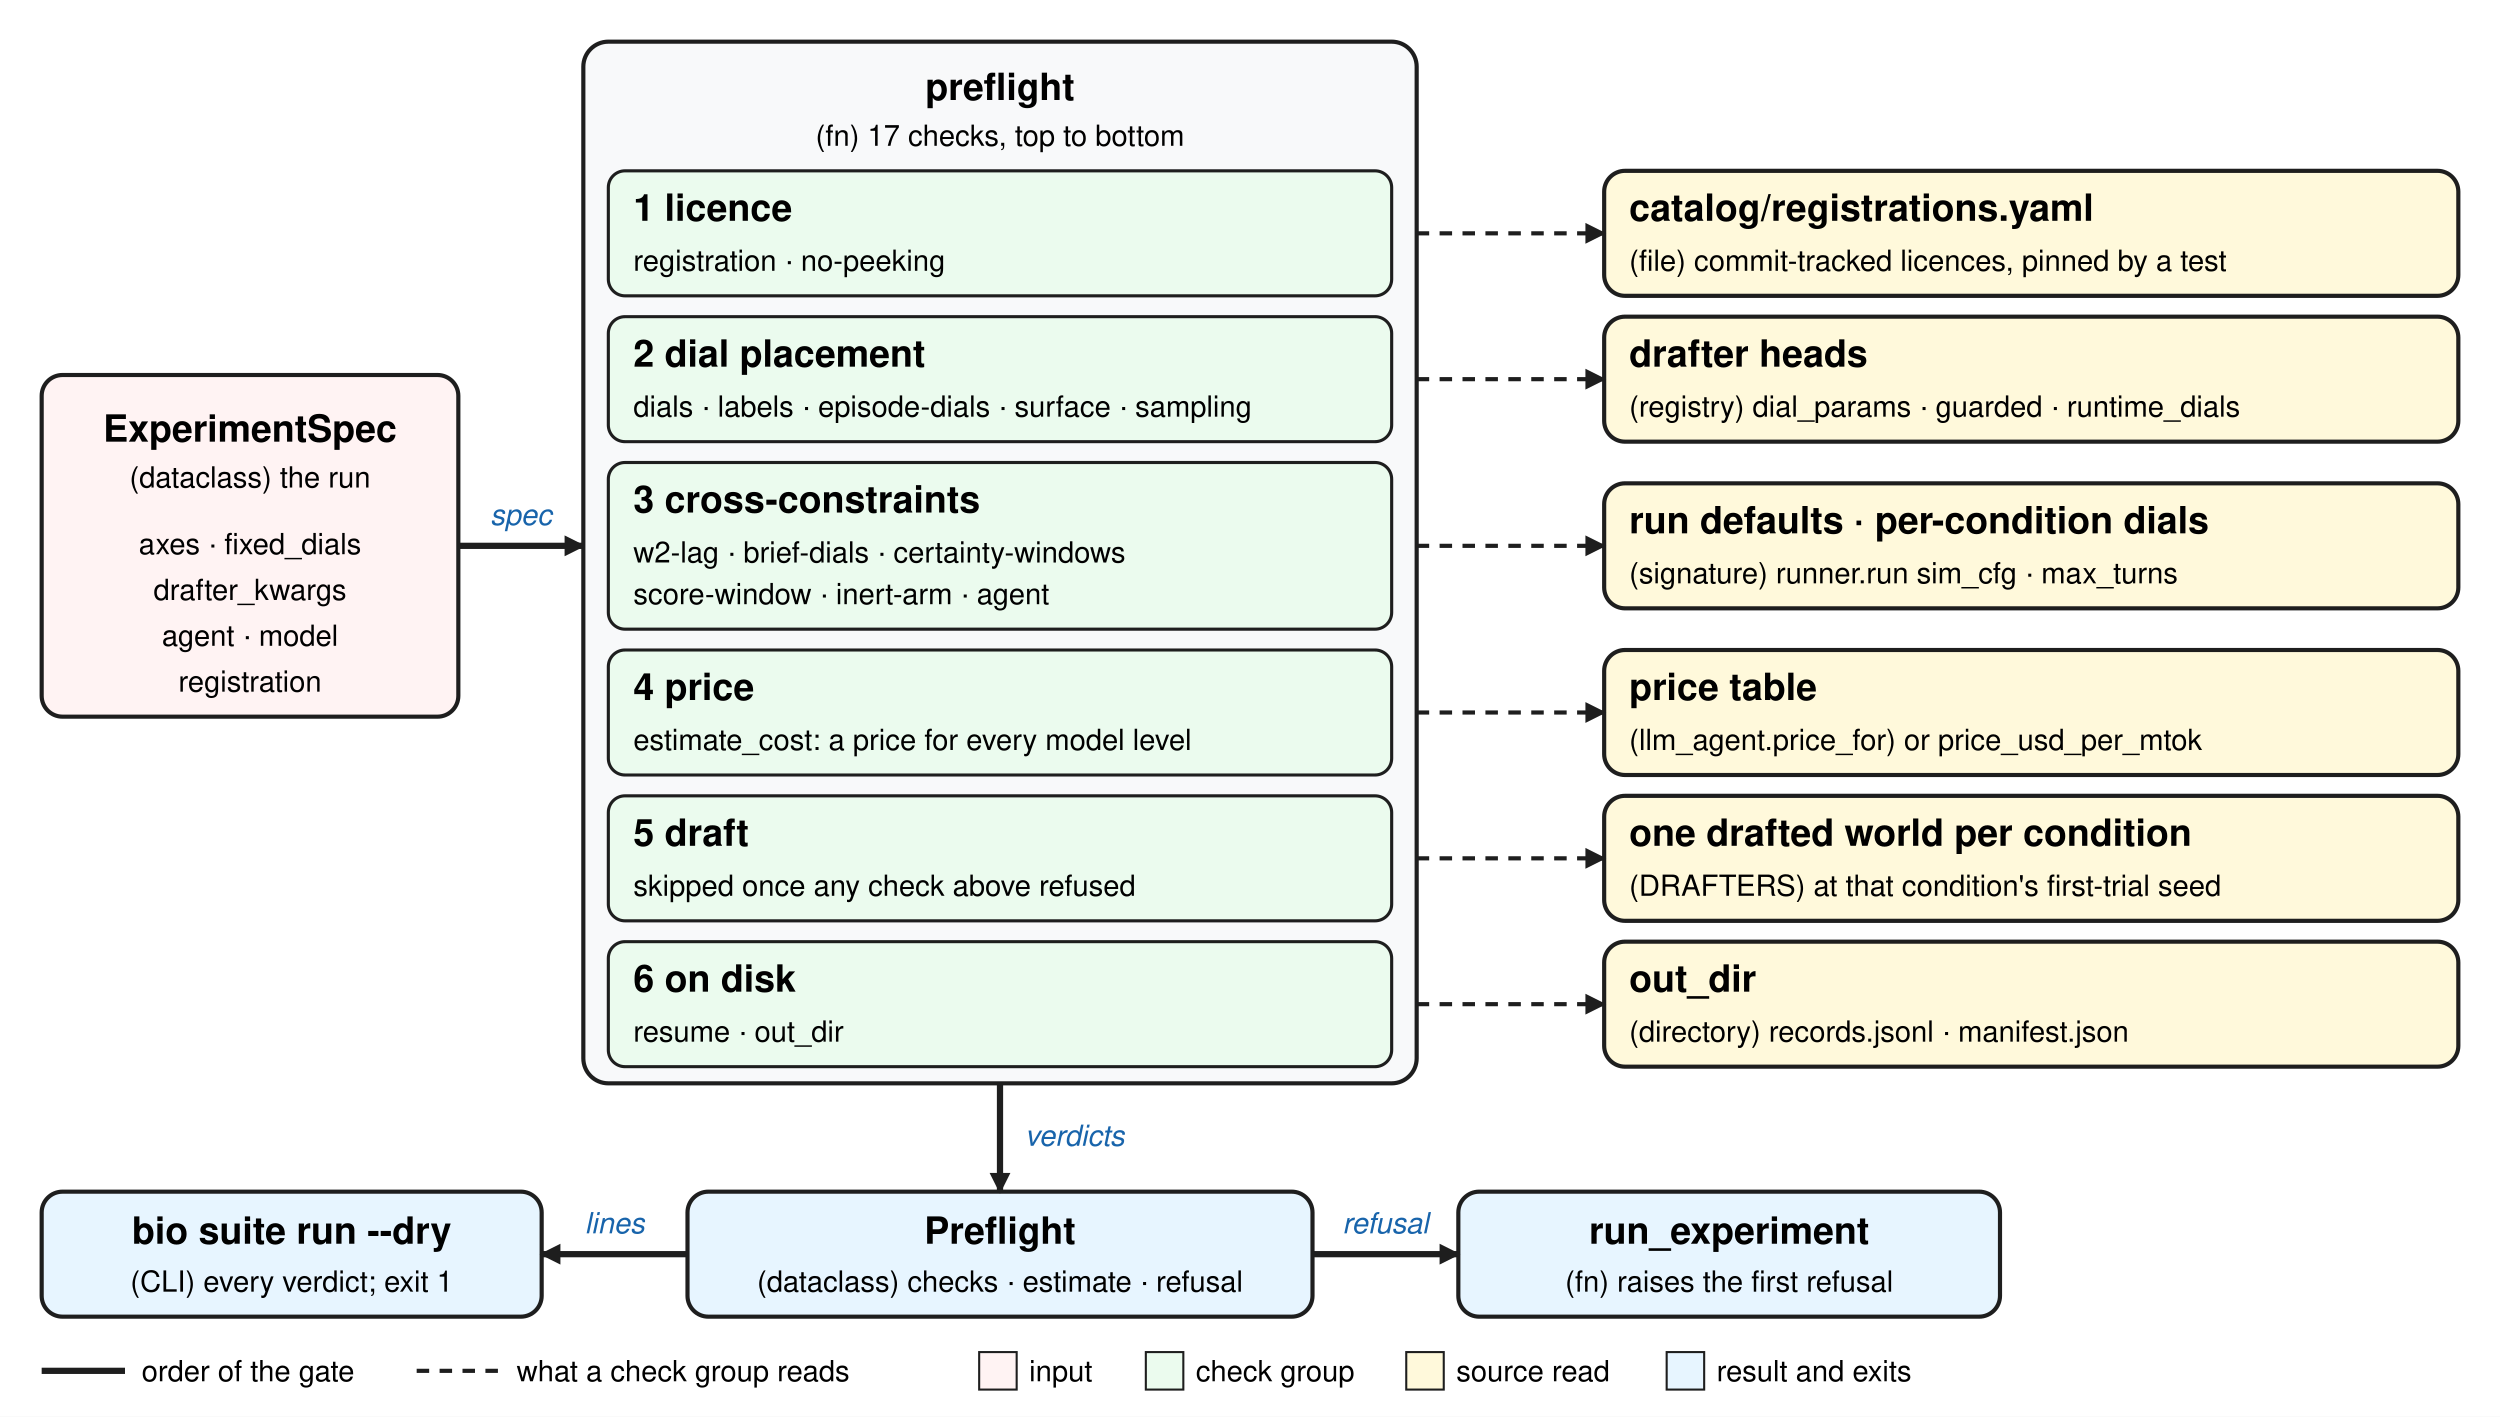
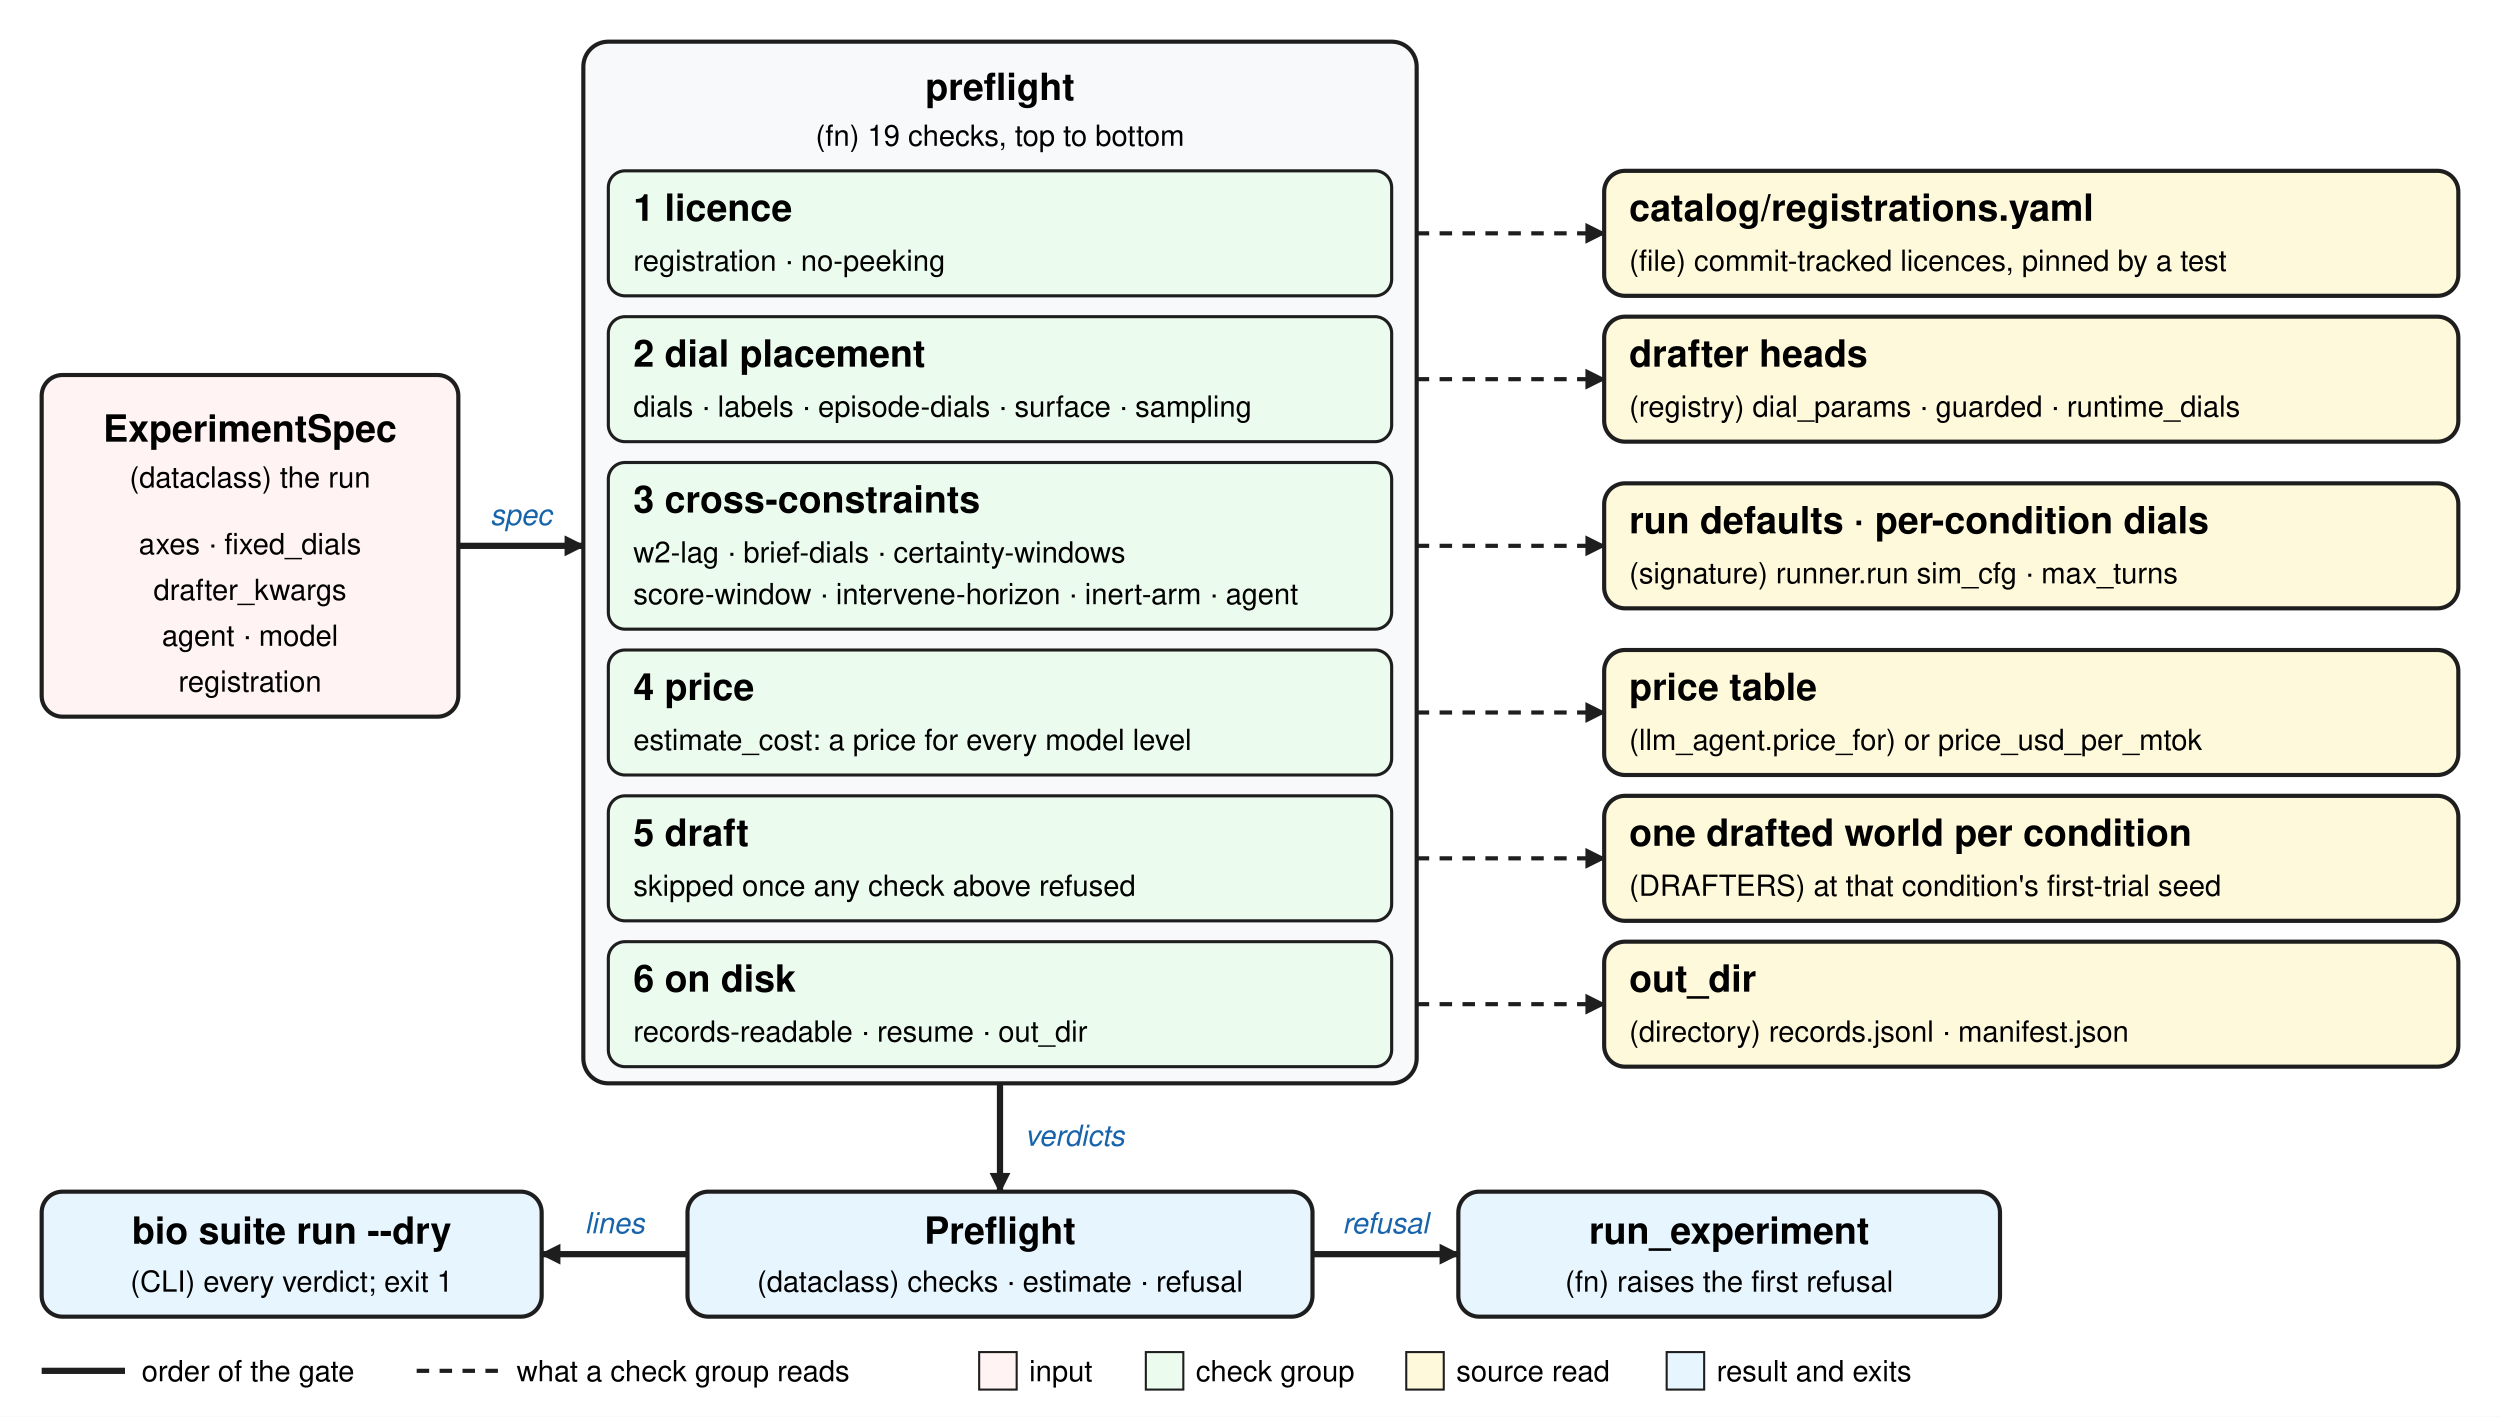
<svg xmlns="http://www.w3.org/2000/svg" width="2400" height="1360" viewBox="0 0 1200 680" font-family="Helvetica, Arial, sans-serif">
  <defs>
    <marker id="arrowhead" viewBox="0 0 10 10" refX="9" refY="5" markerUnits="userSpaceOnUse" markerWidth="10" markerHeight="10" orient="auto-start-reverse">
      <polygon id="arrowhead-shape" points="0,0 10,5 0,10" fill="#1e1e1e" />
    </marker>
  </defs>
  <rect id="bg" x="0" y="0" width="1200" height="680" fill="#ffffff" />
  <g id="n-spec">
    <rect id="n-spec-box" x="20" y="180" width="200" height="164" rx="10" fill="#fff3f3" stroke="#1e1e1e" stroke-width="2" />
    <text id="n-spec-name" x="120" y="212" font-size="18" font-weight="600" text-anchor="middle">ExperimentSpec</text>
    <text id="n-spec-kind" x="120" y="234" font-size="14" text-anchor="middle">(dataclass) the run</text>
    <text id="n-spec-f1" x="120" y="266" font-size="14" text-anchor="middle">axes · fixed_dials</text>
    <text id="n-spec-f2" x="120" y="288" font-size="14" text-anchor="middle">drafter_kwargs</text>
    <text id="n-spec-f3" x="120" y="310" font-size="14" text-anchor="middle">agent · model</text>
    <text id="n-spec-f4" x="120" y="332" font-size="14" text-anchor="middle">registration</text>
  </g>
  <line id="e-spec" x1="220" y1="262" x2="280" y2="262" stroke="#1e1e1e" stroke-width="3" marker-end="url(#arrowhead)" />
  <text id="e-spec-label" x="250" y="252" font-size="14" fill="#1864ab" font-style="italic" text-anchor="middle">spec</text>
  <g id="n-preflight">
    <rect id="n-preflight-box" x="280" y="20" width="400" height="500" rx="12" fill="#f8f9fa" stroke="#1e1e1e" stroke-width="2" />
    <text id="n-preflight-name" x="480" y="48" font-size="18" font-weight="600" text-anchor="middle">preflight</text>
-     <text id="n-preflight-kind" x="480" y="70" font-size="14" text-anchor="middle">(fn) 17 checks, top to bottom</text>
+     <text id="n-preflight-kind" x="480" y="70" font-size="14" text-anchor="middle">(fn) 19 checks, top to bottom</text>
  </g>
  <g id="b-licence">
    <rect id="b-licence-box" x="292" y="82" width="376" height="60" rx="8" fill="#ebfbee" stroke="#1e1e1e" stroke-width="1.5" />
    <text id="b-licence-name" x="304" y="106" font-size="18" font-weight="600">1 licence</text>
    <text id="b-licence-checks" x="304" y="130" font-size="14">registration · no-peeking</text>
  </g>
  <g id="b-dials">
    <rect id="b-dials-box" x="292" y="152" width="376" height="60" rx="8" fill="#ebfbee" stroke="#1e1e1e" stroke-width="1.5" />
    <text id="b-dials-name" x="304" y="176" font-size="18" font-weight="600">2 dial placement</text>
    <text id="b-dials-checks" x="304" y="200" font-size="14">dials · labels · episode-dials · surface · sampling</text>
  </g>
  <g id="b-cross">
    <rect id="b-cross-box" x="292" y="222" width="376" height="80" rx="8" fill="#ebfbee" stroke="#1e1e1e" stroke-width="1.5" />
    <text id="b-cross-name" x="304" y="246" font-size="18" font-weight="600">3 cross-constraints</text>
    <text id="b-cross-checks1" x="304" y="270" font-size="14">w2-lag · brief-dials · certainty-windows</text>
-     <text id="b-cross-checks2" x="304" y="290" font-size="14">score-window · inert-arm · agent</text>
+     <text id="b-cross-checks2" x="304" y="290" font-size="14">score-window · intervene-horizon · inert-arm · agent</text>
  </g>
  <g id="b-price">
    <rect id="b-price-box" x="292" y="312" width="376" height="60" rx="8" fill="#ebfbee" stroke="#1e1e1e" stroke-width="1.5" />
    <text id="b-price-name" x="304" y="336" font-size="18" font-weight="600">4 price</text>
    <text id="b-price-checks" x="304" y="360" font-size="14">estimate_cost: a price for every model level</text>
  </g>
  <g id="b-draft">
    <rect id="b-draft-box" x="292" y="382" width="376" height="60" rx="8" fill="#ebfbee" stroke="#1e1e1e" stroke-width="1.5" />
    <text id="b-draft-name" x="304" y="406" font-size="18" font-weight="600">5 draft</text>
    <text id="b-draft-checks" x="304" y="430" font-size="14">skipped once any check above refused</text>
  </g>
  <g id="b-disk">
    <rect id="b-disk-box" x="292" y="452" width="376" height="60" rx="8" fill="#ebfbee" stroke="#1e1e1e" stroke-width="1.5" />
    <text id="b-disk-name" x="304" y="476" font-size="18" font-weight="600">6 on disk</text>
-     <text id="b-disk-checks" x="304" y="500" font-size="14">resume · out_dir</text>
+     <text id="b-disk-checks" x="304" y="500" font-size="14">records-readable · resume · out_dir</text>
  </g>
  <g id="r-registry">
    <rect id="r-registry-box" x="770" y="82" width="410" height="60" rx="10" fill="#fff9db" stroke="#1e1e1e" stroke-width="2" />
    <text id="r-registry-name" x="782" y="106" font-size="18" font-weight="600">catalog/registrations.yaml</text>
    <text id="r-registry-kind" x="782" y="130" font-size="14">(file) commit-tracked licences, pinned by a test</text>
  </g>
  <g id="r-heads">
    <rect id="r-heads-box" x="770" y="152" width="410" height="60" rx="10" fill="#fff9db" stroke="#1e1e1e" stroke-width="2" />
    <text id="r-heads-name" x="782" y="176" font-size="18" font-weight="600">drafter heads</text>
    <text id="r-heads-kind" x="782" y="200" font-size="14">(registry) dial_params · guarded · runtime_dials</text>
  </g>
  <g id="r-defaults">
    <rect id="r-defaults-box" x="770" y="232" width="410" height="60" rx="10" fill="#fff9db" stroke="#1e1e1e" stroke-width="2" />
    <text id="r-defaults-name" x="782" y="256" font-size="18" font-weight="600">run defaults · per-condition dials</text>
    <text id="r-defaults-kind" x="782" y="280" font-size="14">(signature) runner.run sim_cfg · max_turns</text>
  </g>
  <g id="r-price">
    <rect id="r-price-box" x="770" y="312" width="410" height="60" rx="10" fill="#fff9db" stroke="#1e1e1e" stroke-width="2" />
    <text id="r-price-name" x="782" y="336" font-size="18" font-weight="600">price table</text>
    <text id="r-price-kind" x="782" y="360" font-size="14">(llm_agent.price_for) or price_usd_per_mtok</text>
  </g>
  <g id="r-worlds">
    <rect id="r-worlds-box" x="770" y="382" width="410" height="60" rx="10" fill="#fff9db" stroke="#1e1e1e" stroke-width="2" />
    <text id="r-worlds-name" x="782" y="406" font-size="18" font-weight="600">one drafted world per condition</text>
    <text id="r-worlds-kind" x="782" y="430" font-size="14">(DRAFTERS) at that condition's first-trial seed</text>
  </g>
  <g id="r-outdir">
    <rect id="r-outdir-box" x="770" y="452" width="410" height="60" rx="10" fill="#fff9db" stroke="#1e1e1e" stroke-width="2" />
    <text id="r-outdir-name" x="782" y="476" font-size="18" font-weight="600">out_dir</text>
    <text id="r-outdir-kind" x="782" y="500" font-size="14">(directory) records.jsonl · manifest.json</text>
  </g>
  <line id="e-read-registry" x1="680" y1="112" x2="770" y2="112" stroke="#1e1e1e" stroke-width="2" stroke-dasharray="6,5" marker-end="url(#arrowhead)" />
  <line id="e-read-heads" x1="680" y1="182" x2="770" y2="182" stroke="#1e1e1e" stroke-width="2" stroke-dasharray="6,5" marker-end="url(#arrowhead)" />
  <line id="e-read-defaults" x1="680" y1="262" x2="770" y2="262" stroke="#1e1e1e" stroke-width="2" stroke-dasharray="6,5" marker-end="url(#arrowhead)" />
  <line id="e-read-price" x1="680" y1="342" x2="770" y2="342" stroke="#1e1e1e" stroke-width="2" stroke-dasharray="6,5" marker-end="url(#arrowhead)" />
  <line id="e-read-worlds" x1="680" y1="412" x2="770" y2="412" stroke="#1e1e1e" stroke-width="2" stroke-dasharray="6,5" marker-end="url(#arrowhead)" />
  <line id="e-read-outdir" x1="680" y1="482" x2="770" y2="482" stroke="#1e1e1e" stroke-width="2" stroke-dasharray="6,5" marker-end="url(#arrowhead)" />
  <g id="n-result">
    <rect id="n-result-box" x="330" y="572" width="300" height="60" rx="10" fill="#e7f5ff" stroke="#1e1e1e" stroke-width="2" />
    <text id="n-result-name" x="480" y="597" font-size="18" font-weight="600" text-anchor="middle">Preflight</text>
    <text id="n-result-kind" x="480" y="620" font-size="14" text-anchor="middle">(dataclass) checks · estimate · refusal</text>
  </g>
  <line id="e-result" x1="480" y1="520" x2="480" y2="572" stroke="#1e1e1e" stroke-width="3" marker-end="url(#arrowhead)" />
  <text id="e-result-label" x="492" y="550" font-size="14" fill="#1864ab" font-style="italic">verdicts</text>
  <g id="n-dry">
    <rect id="n-dry-box" x="20" y="572" width="240" height="60" rx="10" fill="#e7f5ff" stroke="#1e1e1e" stroke-width="2" />
    <text id="n-dry-name" x="140" y="597" font-size="18" font-weight="600" text-anchor="middle">bio suite run --dry</text>
    <text id="n-dry-kind" x="140" y="620" font-size="14" text-anchor="middle">(CLI) every verdict; exit 1</text>
  </g>
  <line id="e-dry" x1="330" y1="602" x2="260" y2="602" stroke="#1e1e1e" stroke-width="3" marker-end="url(#arrowhead)" />
  <text id="e-dry-label" x="295" y="592" font-size="14" fill="#1864ab" font-style="italic" text-anchor="middle">lines</text>
  <g id="n-run">
    <rect id="n-run-box" x="700" y="572" width="260" height="60" rx="10" fill="#e7f5ff" stroke="#1e1e1e" stroke-width="2" />
    <text id="n-run-name" x="830" y="597" font-size="18" font-weight="600" text-anchor="middle">run_experiment</text>
    <text id="n-run-kind" x="830" y="620" font-size="14" text-anchor="middle">(fn) raises the first refusal</text>
  </g>
  <line id="e-run" x1="630" y1="602" x2="700" y2="602" stroke="#1e1e1e" stroke-width="3" marker-end="url(#arrowhead)" />
  <text id="e-run-label" x="665" y="592" font-size="14" fill="#1864ab" font-style="italic" text-anchor="middle">refusal</text>
  <g id="legend">
    <line id="legend-solid" x1="20" y1="658" x2="60" y2="658" stroke="#1e1e1e" stroke-width="3" />
    <text id="legend-solid-text" x="68" y="663" font-size="14">order of the gate</text>
    <line id="legend-dotted" x1="200" y1="658" x2="240" y2="658" stroke="#1e1e1e" stroke-width="2" stroke-dasharray="6,5" />
    <text id="legend-dotted-text" x="248" y="663" font-size="14">what a check group reads</text>
    <rect id="legend-in" x="470" y="649" width="18" height="18" fill="#fff3f3" stroke="#1e1e1e" />
    <text id="legend-in-text" x="494" y="663" font-size="14">input</text>
    <rect id="legend-check" x="550" y="649" width="18" height="18" fill="#ebfbee" stroke="#1e1e1e" />
    <text id="legend-check-text" x="574" y="663" font-size="14">check group</text>
    <rect id="legend-read" x="675" y="649" width="18" height="18" fill="#fff9db" stroke="#1e1e1e" />
    <text id="legend-read-text" x="699" y="663" font-size="14">source read</text>
    <rect id="legend-out" x="800" y="649" width="18" height="18" fill="#e7f5ff" stroke="#1e1e1e" />
    <text id="legend-out-text" x="824" y="663" font-size="14">result and exits</text>
  </g>
</svg>
